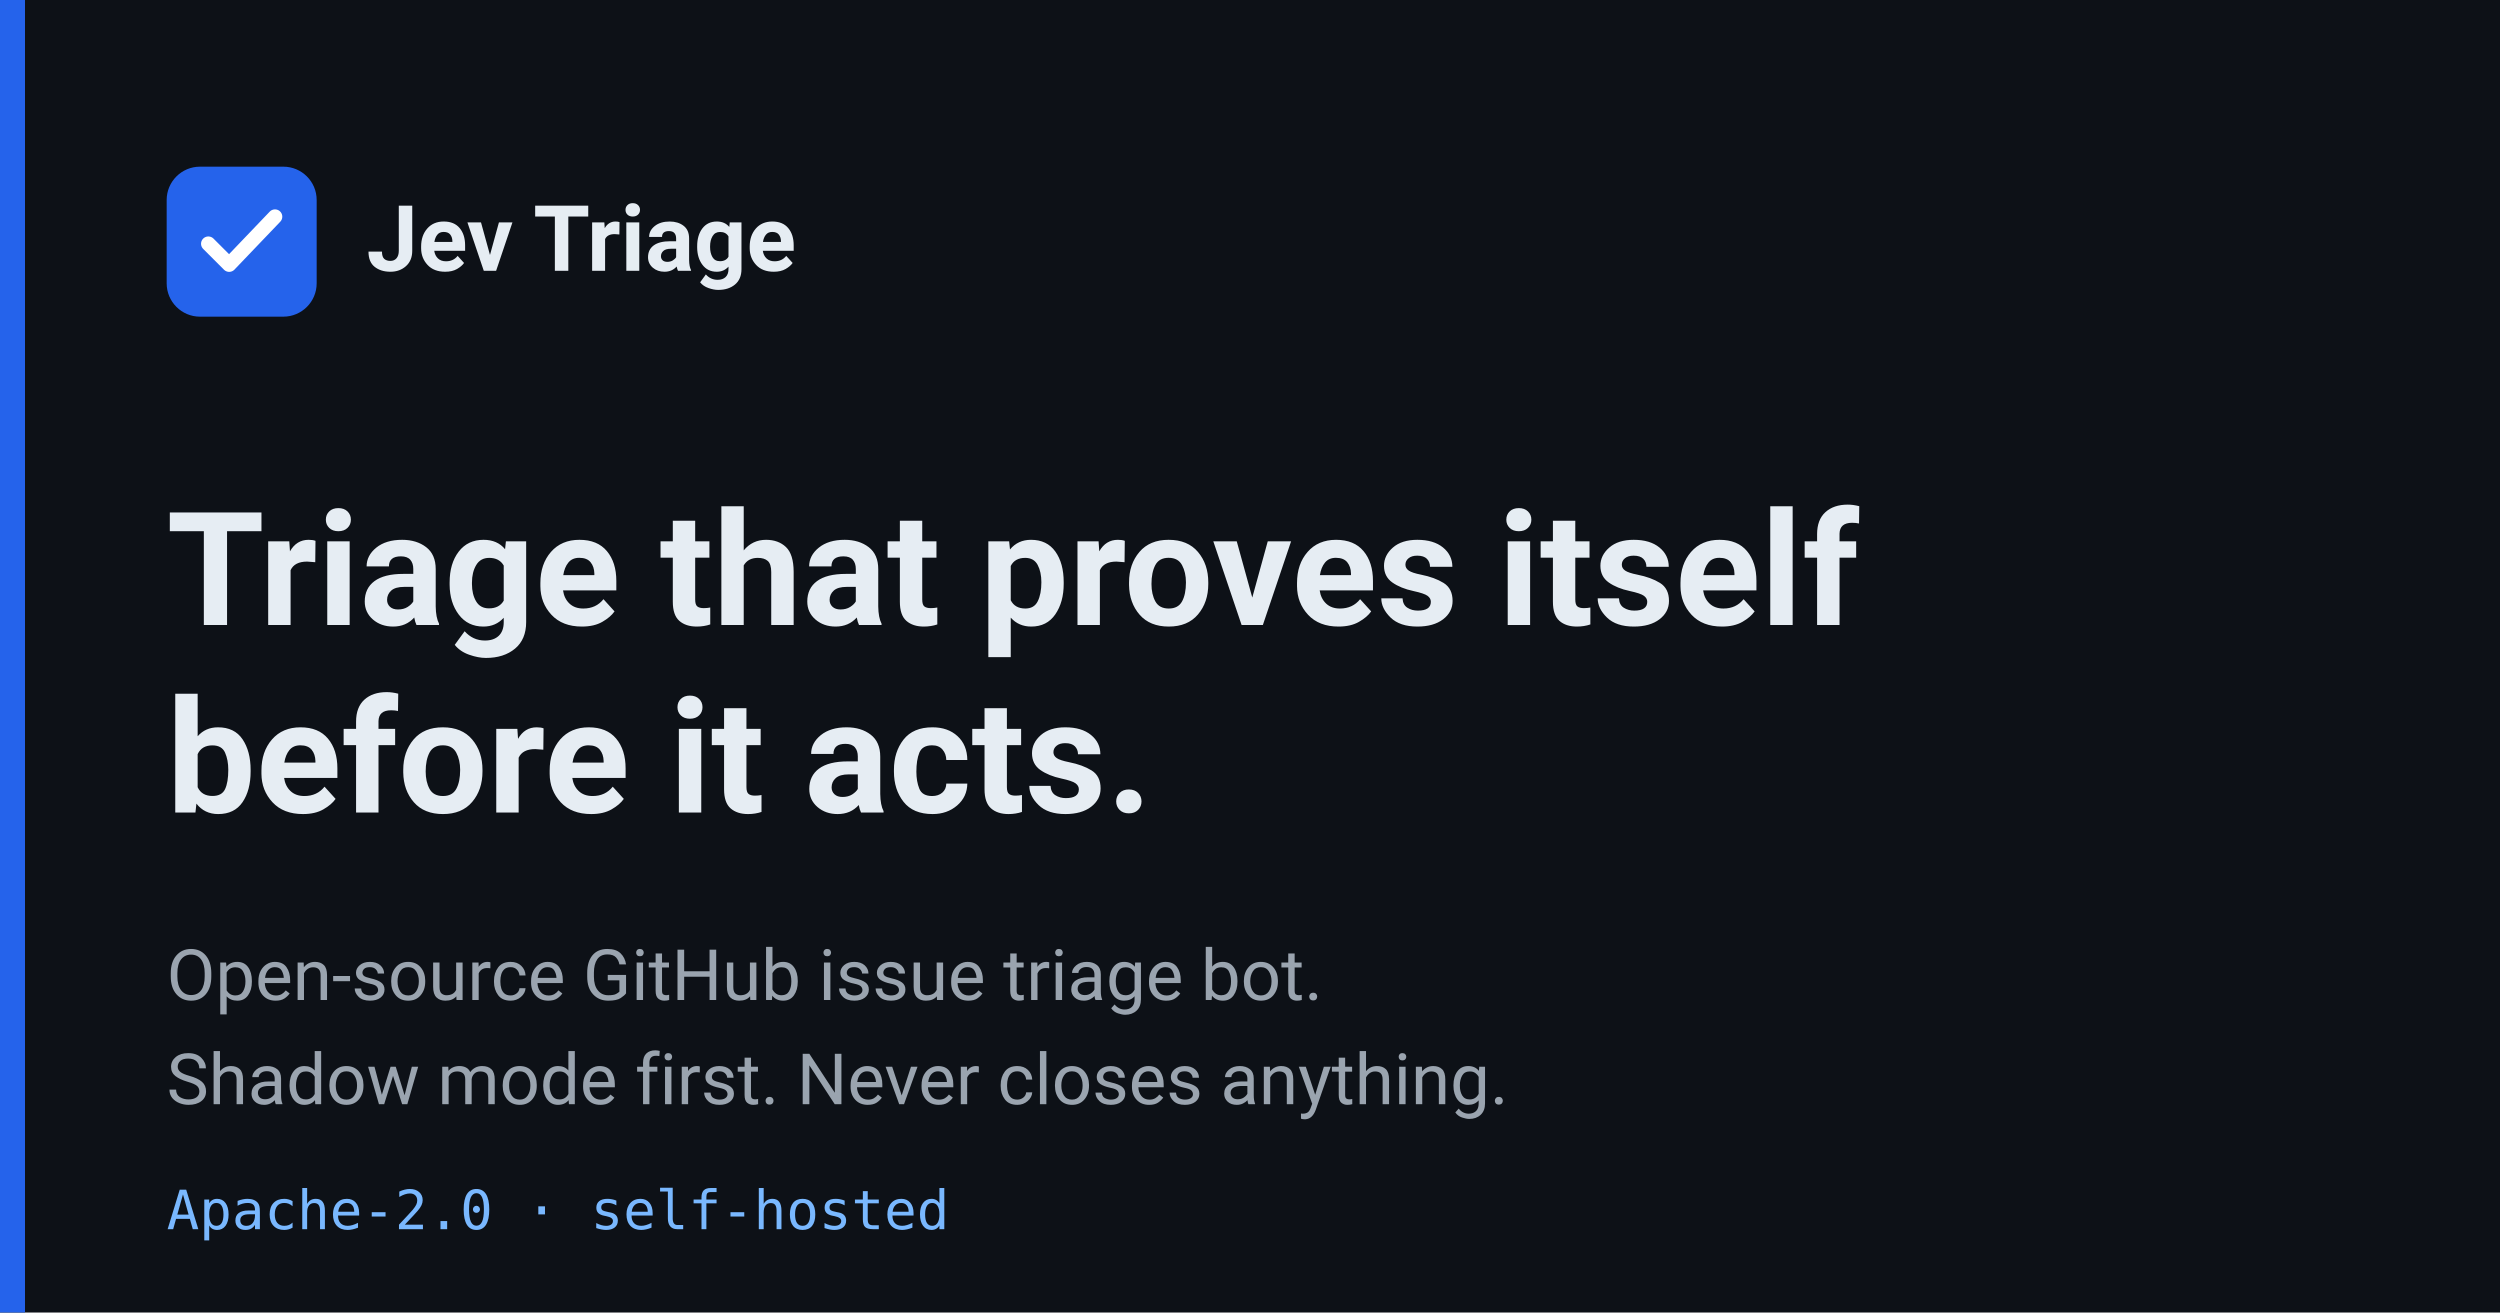
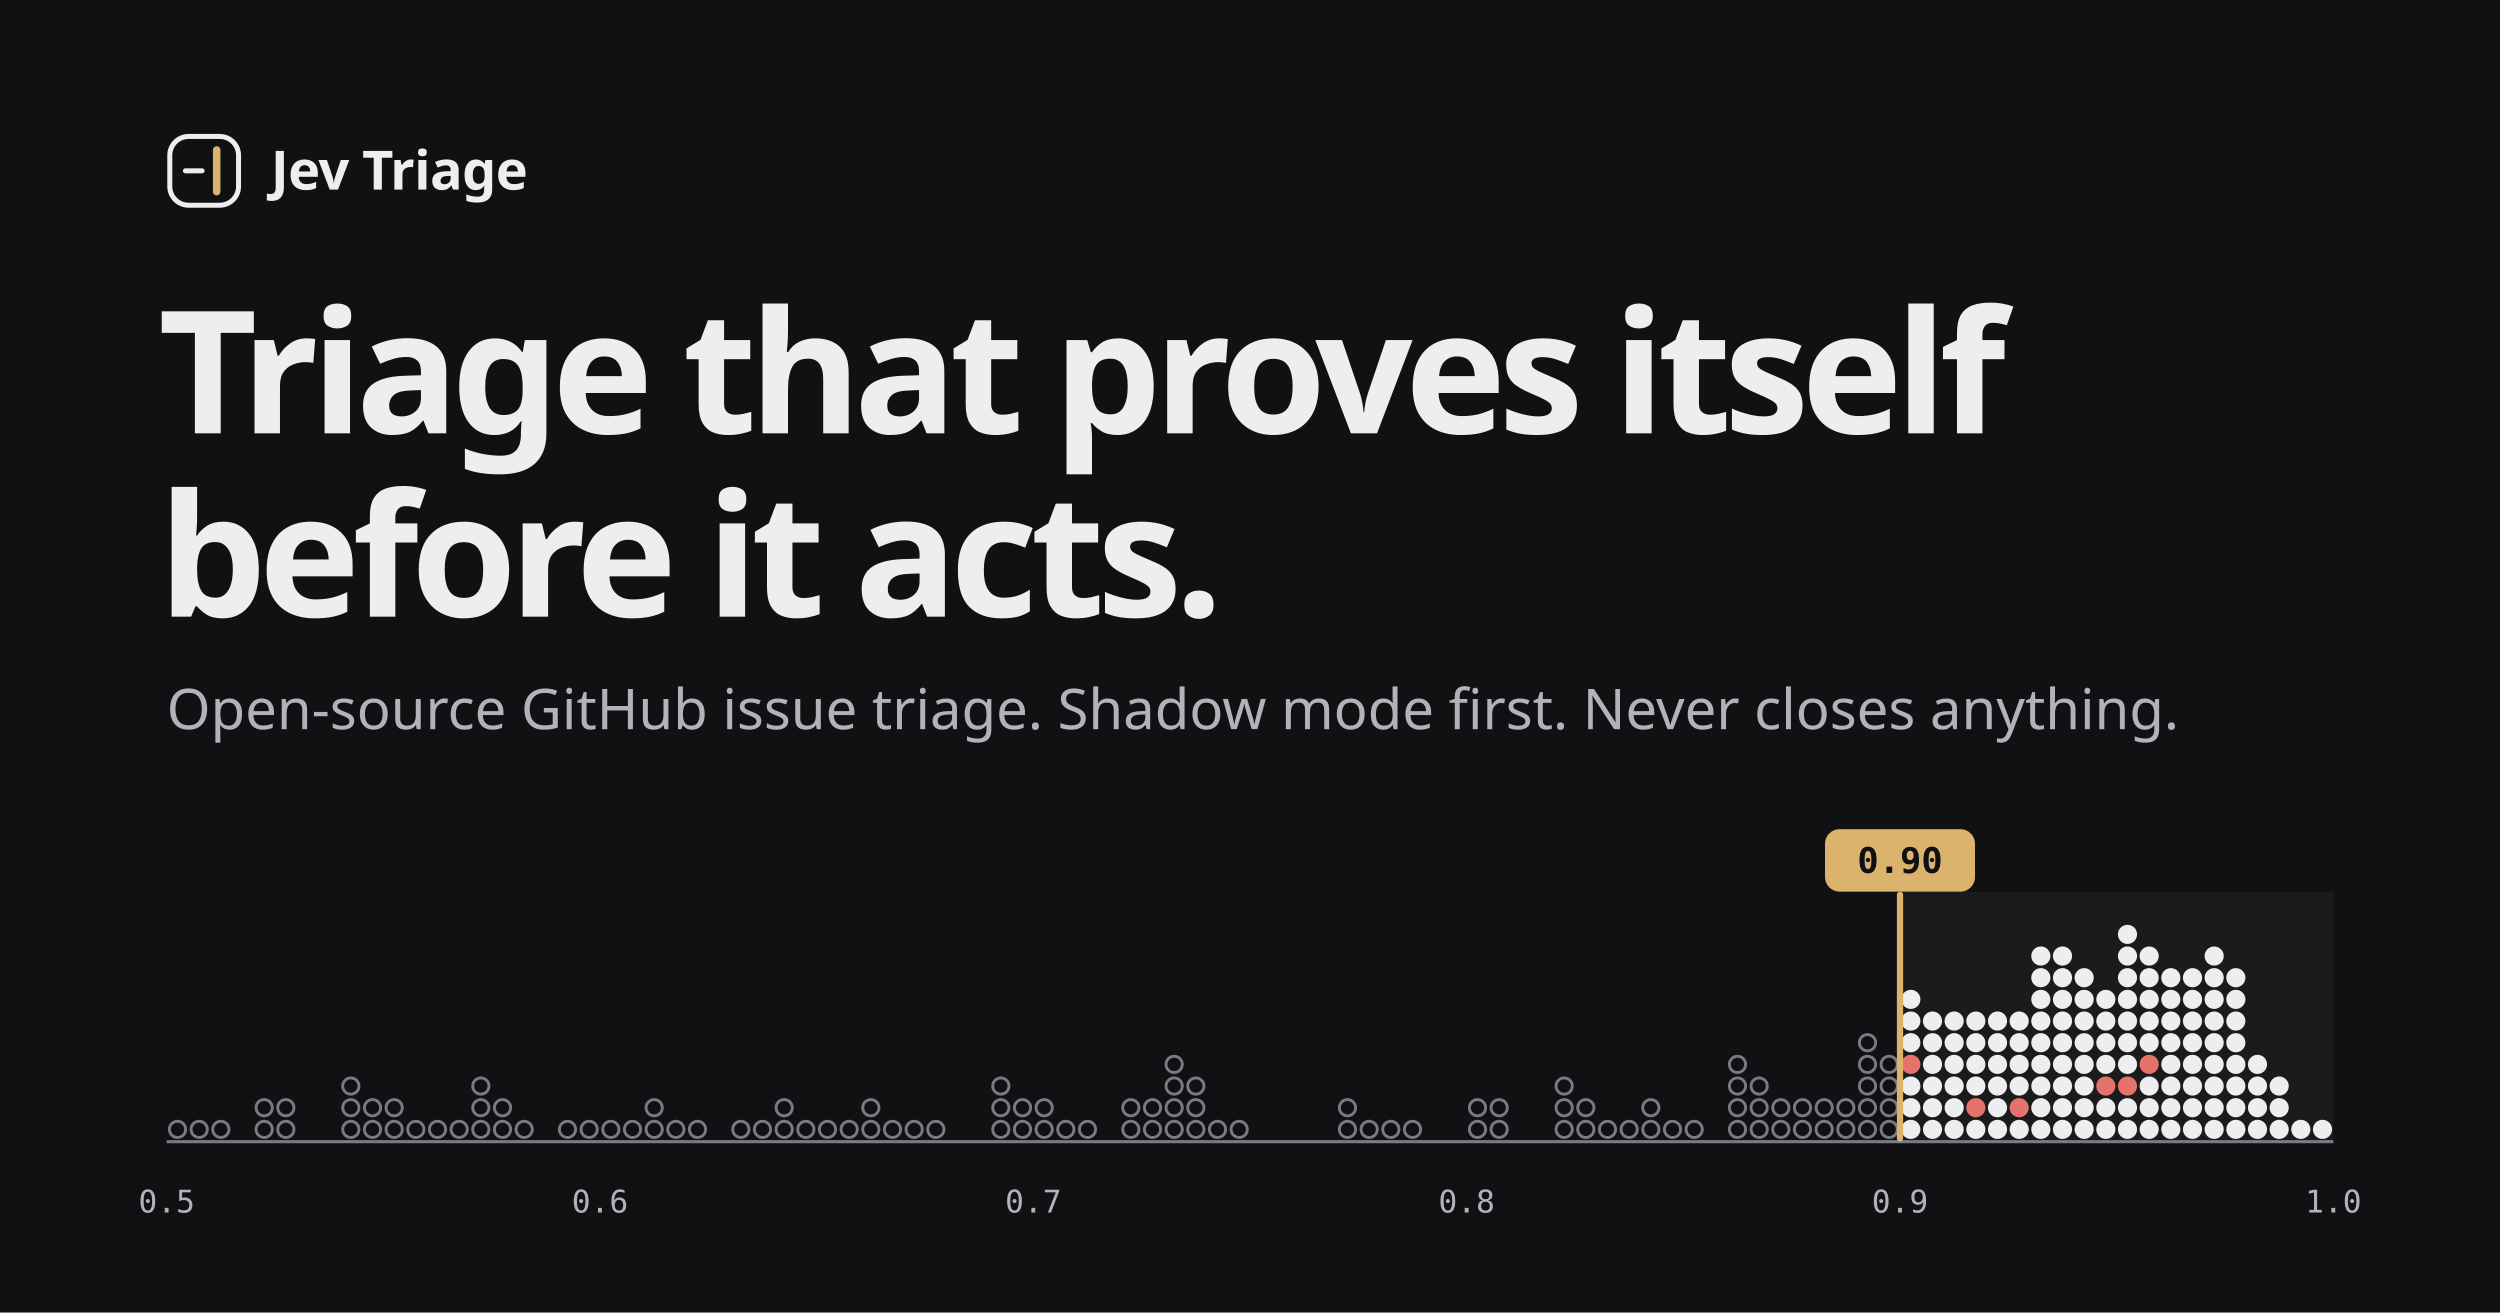
<svg xmlns="http://www.w3.org/2000/svg" width="1200" height="630" viewBox="0 0 1200 630" role="img" aria-labelledby="t">
-   <rect width="1200" height="630" fill="#0d1117" />
-   <rect x="0" y="0" width="12" height="630" fill="#2563eb" />
-   <g transform="translate(80 80)">
-     <rect width="72" height="72" rx="16" fill="#2563eb" />
-     <path d="M20 37l10 10 22-23" fill="none" stroke="#fff" stroke-width="7" stroke-linecap="round" stroke-linejoin="round" />
+   <style>
+     @font-face { font-family: "Geist"; src: url(fonts/geist-100_900-normal.woff2) format("woff2"); font-weight: 100 900; }
+     @font-face { font-family: "Geist Mono"; src: url(fonts/geist-mono-100_900-normal.woff2) format("woff2"); font-weight: 100 900; }
+     text { font-family: "Geist", system-ui, sans-serif; fill: #edeef0; }
+     .h { font-size: 82px; font-weight: 600; letter-spacing: -3.6px; }
+     .s { font-size: 27px; fill: #b0b4ba; }
+     .m { font-family: "Geist Mono", ui-monospace, monospace; font-size: 15px; fill: #b0b4ba; }
+     circle { stroke-width: 1.4; }
+     .q { fill: none; stroke: #777b84; } .a { fill: #edeef0; stroke: #edeef0; } .w { fill: #e5736b; stroke: #e5736b; }
+   </style>
+   <rect width="1200" height="630" fill="#111113" />
+   <rect x="912" y="428" width="208" height="120" fill="#edeef0" opacity=".05" />
+   <g transform="translate(80 64)">
+     <rect x="1.5" y="1.5" width="33" height="33" rx="9" fill="none" stroke="#edeef0" stroke-width="2.4" />
+     <path d="M9 18h8" stroke="#edeef0" stroke-width="2.4" stroke-linecap="round" />
+     <path d="M24 8v20" stroke="#dcb36c" stroke-width="3.6" stroke-linecap="round" />
  </g>
-   <text x="176" y="130" fill="#e6edf3" font-family="system-ui, -apple-system, 'Segoe UI', Roboto, sans-serif" font-size="44" font-weight="700">Jev Triage</text>
-   <text x="80" y="300" fill="#e6edf3" font-family="system-ui, -apple-system, 'Segoe UI', Roboto, sans-serif" font-size="76" font-weight="700">Triage that proves itself</text>
-   <text x="80" y="390" fill="#e6edf3" font-family="system-ui, -apple-system, 'Segoe UI', Roboto, sans-serif" font-size="76" font-weight="700">before it acts.</text>
-   <text x="80" y="480" fill="#9aa4af" font-family="system-ui, -apple-system, 'Segoe UI', Roboto, sans-serif" font-size="34">Open-source GitHub issue triage bot.</text>
-   <text x="80" y="530" fill="#9aa4af" font-family="system-ui, -apple-system, 'Segoe UI', Roboto, sans-serif" font-size="34">Shadow mode first. Never closes anything.</text>
-   <text x="80" y="590" fill="#79b8ff" font-family="ui-monospace, Menlo, Consolas, monospace" font-size="26">Apache-2.0 · self-hosted</text>
+   <text x="130" y="91" style="font-size:26px;font-weight:600;letter-spacing:-.3px">Jev Triage</text>
+   <text x="76" y="208" class="h">Triage that proves itself</text>
+   <text x="76" y="296" class="h">before it acts.</text>
+   <text x="80" y="350" class="s">Open-source GitHub issue triage. Shadow mode first. Never closes anything.</text>
+   <circle class="q" cx="480.4" cy="542.1" r="3.90" />
+   <circle class="a" cx="917.2" cy="542.1" r="3.90" />
+   <circle class="q" cx="418.0" cy="542.1" r="3.90" />
+   <circle class="q" cx="501.2" cy="542.1" r="3.90" />
+   <circle class="q" cx="230.8" cy="542.1" r="3.90" />
+   <circle class="a" cx="979.6" cy="542.1" r="3.90" />
+   <circle class="a" cx="1021.2" cy="542.1" r="3.90" />
+   <circle class="a" cx="927.6" cy="542.1" r="3.90" />
+   <circle class="a" cx="1000.4" cy="542.1" r="3.90" />
+   <circle class="a" cx="1042.0" cy="542.1" r="3.90" />
+   <circle class="a" cx="1052.4" cy="542.1" r="3.90" />
+   <circle class="a" cx="1031.6" cy="542.1" r="3.90" />
+   <circle class="q" cx="854.8" cy="542.1" r="3.90" />
+   <circle class="q" cx="896.4" cy="542.1" r="3.90" />
+   <circle class="q" cx="397.2" cy="542.1" r="3.90" />
+   <circle class="a" cx="990.0" cy="542.1" r="3.90" />
+   <circle class="a" cx="917.2" cy="531.7" r="3.90" />
+   <circle class="a" cx="1021.2" cy="531.7" r="3.90" />
+   <circle class="a" cx="958.8" cy="542.1" r="3.90" />
+   <circle class="a" cx="1083.6" cy="542.1" r="3.90" />
+   <circle class="q" cx="709.2" cy="542.1" r="3.90" />
+   <circle class="a" cx="1010.8" cy="542.1" r="3.90" />
+   <circle class="a" cx="1031.6" cy="531.7" r="3.90" />
+   <circle class="a" cx="1062.8" cy="542.1" r="3.90" />
+   <circle class="a" cx="969.2" cy="542.1" r="3.90" />
+   <circle class="a" cx="1000.4" cy="531.7" r="3.90" />
+   <circle class="q" cx="875.6" cy="542.1" r="3.90" />
+   <circle class="q" cx="667.6" cy="542.1" r="3.90" />
+   <circle class="q" cx="906.8" cy="542.1" r="3.90" />
+   <circle class="q" cx="490.8" cy="542.1" r="3.90" />
+   <circle class="a" cx="927.6" cy="531.7" r="3.90" />
+   <circle class="a" cx="979.6" cy="531.7" r="3.90" />
+   <circle class="q" cx="719.6" cy="542.1" r="3.90" />
+   <circle class="a" cx="938.0" cy="542.1" r="3.90" />
+   <circle class="q" cx="771.6" cy="542.1" r="3.90" />
+   <circle class="a" cx="990.0" cy="531.7" r="3.90" />
+   <circle class="a" cx="1073.2" cy="542.1" r="3.90" />
+   <circle class="q" cx="511.6" cy="542.1" r="3.90" />
+   <circle class="q" cx="126.8" cy="542.1" r="3.90" />
+   <circle class="q" cx="428.4" cy="542.1" r="3.90" />
+   <circle class="a" cx="917.2" cy="521.3" r="3.90" />
+   <circle class="a" cx="958.8" cy="531.7" r="3.90" />
+   <circle class="a" cx="1094.0" cy="542.1" r="3.90" />
+   <circle class="q" cx="210.0" cy="542.1" r="3.90" />
+   <circle class="a" cx="1042.0" cy="531.7" r="3.90" />
+   <circle class="q" cx="189.2" cy="542.1" r="3.90" />
+   <circle class="a" cx="948.4" cy="542.1" r="3.90" />
+   <circle class="a" cx="979.6" cy="521.3" r="3.90" />
+   <circle class="w" cx="1021.2" cy="521.3" r="3.90" />
+   <circle class="q" cx="584.4" cy="542.1" r="3.90" />
+   <circle class="a" cx="1052.4" cy="531.7" r="3.90" />
+   <circle class="a" cx="1083.6" cy="531.7" r="3.90" />
+   <circle class="q" cx="834.0" cy="542.1" r="3.90" />
+   <circle class="q" cx="896.4" cy="531.7" r="3.90" />
+   <circle class="a" cx="938.0" cy="531.7" r="3.90" />
+   <circle class="a" cx="1031.6" cy="521.3" r="3.90" />
+   <circle class="q" cx="293.2" cy="542.1" r="3.90" />
+   <circle class="w" cx="948.4" cy="531.7" r="3.90" />
+   <circle class="q" cx="241.2" cy="542.1" r="3.90" />
+   <circle class="a" cx="1042.0" cy="521.3" r="3.90" />
+   <circle class="q" cx="563.6" cy="542.1" r="3.90" />
+   <circle class="a" cx="1010.8" cy="531.7" r="3.90" />
+   <circle class="a" cx="1062.8" cy="531.7" r="3.90" />
+   <circle class="q" cx="272.4" cy="542.1" r="3.90" />
+   <circle class="q" cx="106.0" cy="542.1" r="3.90" />
+   <circle class="a" cx="1021.2" cy="510.9" r="3.90" />
+   <circle class="a" cx="1052.4" cy="521.3" r="3.90" />
+   <circle class="a" cx="1042.0" cy="510.9" r="3.90" />
+   <circle class="q" cx="813.2" cy="542.1" r="3.90" />
+   <circle class="q" cx="230.8" cy="531.7" r="3.90" />
+   <circle class="a" cx="1000.4" cy="521.3" r="3.90" />
+   <circle class="q" cx="168.4" cy="542.1" r="3.90" />
+   <circle class="a" cx="1052.4" cy="510.9" r="3.90" />
+   <circle class="q" cx="865.2" cy="542.1" r="3.90" />
+   <circle class="q" cx="376.4" cy="542.1" r="3.90" />
+   <circle class="q" cx="678.0" cy="542.1" r="3.90" />
+   <circle class="q" cx="480.4" cy="531.7" r="3.90" />
+   <circle class="q" cx="574.0" cy="542.1" r="3.90" />
+   <circle class="a" cx="1094.0" cy="531.7" r="3.90" />
+   <circle class="q" cx="386.8" cy="542.1" r="3.90" />
+   <circle class="a" cx="927.6" cy="521.3" r="3.90" />
+   <circle class="q" cx="199.6" cy="542.1" r="3.90" />
+   <circle class="q" cx="844.4" cy="542.1" r="3.90" />
+   <circle class="w" cx="1031.6" cy="510.9" r="3.90" />
+   <circle class="w" cx="1010.8" cy="521.3" r="3.90" />
+   <circle class="q" cx="792.4" cy="542.1" r="3.90" />
+   <circle class="q" cx="834.0" cy="531.7" r="3.90" />
+   <circle class="q" cx="85.2" cy="542.1" r="3.90" />
+   <circle class="a" cx="990.0" cy="521.3" r="3.90" />
+   <circle class="a" cx="979.6" cy="510.9" r="3.90" />
+   <circle class="q" cx="886.0" cy="542.1" r="3.90" />
+   <circle class="q" cx="594.8" cy="542.1" r="3.90" />
+   <circle class="a" cx="1021.2" cy="500.5" r="3.90" />
+   <circle class="q" cx="314.0" cy="542.1" r="3.90" />
+   <circle class="a" cx="990.0" cy="510.9" r="3.90" />
+   <circle class="q" cx="490.8" cy="531.7" r="3.90" />
+   <circle class="q" cx="542.8" cy="542.1" r="3.90" />
+   <circle class="a" cx="1031.6" cy="500.5" r="3.90" />
+   <circle class="a" cx="1083.6" cy="521.3" r="3.90" />
+   <circle class="a" cx="1000.4" cy="510.9" r="3.90" />
+   <circle class="a" cx="1021.2" cy="490.1" r="3.90" />
+   <circle class="q" cx="906.8" cy="531.7" r="3.90" />
+   <circle class="w" cx="969.2" cy="531.7" r="3.90" />
+   <circle class="a" cx="958.8" cy="521.3" r="3.90" />
+   <circle class="a" cx="969.2" cy="521.3" r="3.90" />
+   <circle class="q" cx="646.8" cy="542.1" r="3.90" />
+   <circle class="a" cx="938.0" cy="521.3" r="3.90" />
+   <circle class="q" cx="896.4" cy="521.3" r="3.90" />
+   <circle class="a" cx="1031.6" cy="490.1" r="3.90" />
+   <circle class="a" cx="1042.0" cy="500.5" r="3.90" />
+   <circle class="q" cx="137.2" cy="542.1" r="3.90" />
+   <circle class="q" cx="438.8" cy="542.1" r="3.90" />
+   <circle class="q" cx="480.4" cy="521.3" r="3.90" />
+   <circle class="q" cx="355.6" cy="542.1" r="3.90" />
+   <circle class="a" cx="979.6" cy="500.5" r="3.90" />
+   <circle class="q" cx="189.2" cy="531.7" r="3.90" />
+   <circle class="q" cx="750.8" cy="542.1" r="3.90" />
+   <circle class="q" cx="709.2" cy="531.7" r="3.90" />
+   <circle class="a" cx="990.0" cy="500.5" r="3.90" />
+   <circle class="q" cx="334.8" cy="542.1" r="3.90" />
+   <circle class="q" cx="657.2" cy="542.1" r="3.90" />
+   <circle class="a" cx="1052.4" cy="500.5" r="3.90" />
+   <circle class="w" cx="917.2" cy="510.9" r="3.90" />
+   <circle class="q" cx="418.0" cy="531.7" r="3.90" />
+   <circle class="q" cx="178.8" cy="542.1" r="3.90" />
+   <circle class="q" cx="220.4" cy="542.1" r="3.90" />
+   <circle class="q" cx="282.8" cy="542.1" r="3.90" />
+   <circle class="a" cx="948.4" cy="521.3" r="3.90" />
+   <circle class="a" cx="979.6" cy="490.1" r="3.90" />
+   <circle class="q" cx="802.8" cy="542.1" r="3.90" />
+   <circle class="q" cx="646.8" cy="531.7" r="3.90" />
+   <circle class="q" cx="761.2" cy="542.1" r="3.90" />
+   <circle class="a" cx="927.6" cy="510.9" r="3.90" />
+   <circle class="a" cx="1042.0" cy="490.1" r="3.90" />
+   <circle class="a" cx="917.2" cy="500.5" r="3.90" />
+   <circle class="q" cx="553.2" cy="542.1" r="3.90" />
+   <circle class="q" cx="241.2" cy="531.7" r="3.90" />
+   <circle class="a" cx="1073.2" cy="531.7" r="3.90" />
+   <circle class="a" cx="1010.8" cy="510.9" r="3.90" />
+   <circle class="a" cx="1000.4" cy="500.5" r="3.90" />
+   <circle class="a" cx="1021.2" cy="479.7" r="3.90" />
+   <circle class="q" cx="750.8" cy="531.7" r="3.90" />
+   <circle class="a" cx="1094.0" cy="521.3" r="3.90" />
+   <circle class="a" cx="1010.8" cy="500.5" r="3.90" />
+   <circle class="q" cx="906.8" cy="521.3" r="3.90" />
+   <circle class="q" cx="168.4" cy="531.7" r="3.90" />
+   <circle class="a" cx="927.6" cy="500.5" r="3.90" />
+   <circle class="a" cx="958.8" cy="510.9" r="3.90" />
+   <circle class="q" cx="178.8" cy="531.7" r="3.90" />
+   <circle class="a" cx="1062.8" cy="521.3" r="3.90" />
+   <circle class="a" cx="1073.2" cy="521.3" r="3.90" />
+   <circle class="a" cx="917.2" cy="490.1" r="3.90" />
+   <circle class="a" cx="1083.6" cy="510.9" r="3.90" />
+   <circle class="a" cx="1104.4" cy="542.1" r="3.90" />
+   <circle class="a" cx="990.0" cy="490.1" r="3.90" />
+   <circle class="a" cx="1062.8" cy="510.9" r="3.90" />
+   <circle class="q" cx="563.6" cy="531.7" r="3.90" />
+   <circle class="a" cx="1052.4" cy="490.1" r="3.90" />
+   <circle class="a" cx="938.0" cy="510.9" r="3.90" />
+   <circle class="a" cx="1042.0" cy="479.7" r="3.90" />
+   <circle class="a" cx="1052.4" cy="479.7" r="3.90" />
+   <circle class="a" cx="979.6" cy="479.7" r="3.90" />
+   <circle class="a" cx="948.4" cy="510.9" r="3.90" />
+   <circle class="a" cx="990.0" cy="479.7" r="3.90" />
+   <circle class="a" cx="1031.6" cy="479.7" r="3.90" />
+   <circle class="a" cx="969.2" cy="510.9" r="3.90" />
+   <circle class="a" cx="1000.4" cy="490.1" r="3.90" />
+   <circle class="q" cx="719.6" cy="531.7" r="3.90" />
+   <circle class="q" cx="574.0" cy="531.7" r="3.90" />
+   <circle class="a" cx="938.0" cy="500.5" r="3.90" />
+   <circle class="a" cx="948.4" cy="500.5" r="3.90" />
+   <circle class="q" cx="324.4" cy="542.1" r="3.90" />
+   <circle class="q" cx="542.8" cy="531.7" r="3.90" />
+   <circle class="q" cx="563.6" cy="521.3" r="3.90" />
+   <circle class="q" cx="366.0" cy="542.1" r="3.90" />
+   <circle class="a" cx="927.6" cy="490.1" r="3.90" />
+   <circle class="q" cx="875.6" cy="531.7" r="3.90" />
+   <circle class="q" cx="303.6" cy="542.1" r="3.90" />
+   <circle class="q" cx="761.2" cy="531.7" r="3.90" />
+   <circle class="q" cx="230.8" cy="521.3" r="3.90" />
+   <circle class="a" cx="1073.2" cy="510.9" r="3.90" />
+   <circle class="a" cx="1062.8" cy="500.5" r="3.90" />
+   <circle class="q" cx="522.0" cy="542.1" r="3.90" />
+   <circle class="a" cx="1010.8" cy="490.1" r="3.90" />
+   <circle class="q" cx="844.4" cy="531.7" r="3.90" />
+   <circle class="a" cx="1000.4" cy="479.7" r="3.90" />
+   <circle class="q" cx="95.6" cy="542.1" r="3.90" />
+   <circle class="q" cx="251.6" cy="542.1" r="3.90" />
+   <circle class="a" cx="958.8" cy="500.5" r="3.90" />
+   <circle class="a" cx="1073.2" cy="500.5" r="3.90" />
+   <circle class="a" cx="969.2" cy="500.5" r="3.90" />
+   <circle class="a" cx="1062.8" cy="490.1" r="3.90" />
+   <circle class="q" cx="750.8" cy="521.3" r="3.90" />
+   <circle class="a" cx="1021.2" cy="469.3" r="3.90" />
+   <circle class="q" cx="574.0" cy="521.3" r="3.90" />
+   <circle class="q" cx="834.0" cy="521.3" r="3.90" />
+   <circle class="a" cx="938.0" cy="490.1" r="3.90" />
+   <circle class="a" cx="1031.6" cy="469.3" r="3.90" />
+   <circle class="a" cx="1010.8" cy="479.7" r="3.90" />
+   <circle class="q" cx="782.0" cy="542.1" r="3.90" />
+   <circle class="a" cx="1114.8" cy="542.1" r="3.90" />
+   <circle class="q" cx="844.4" cy="521.3" r="3.90" />
+   <circle class="a" cx="1042.0" cy="469.3" r="3.90" />
+   <circle class="q" cx="501.2" cy="531.7" r="3.90" />
+   <circle class="a" cx="1073.2" cy="490.1" r="3.90" />
+   <circle class="a" cx="958.8" cy="490.1" r="3.90" />
+   <circle class="q" cx="563.6" cy="510.9" r="3.90" />
+   <circle class="q" cx="792.4" cy="531.7" r="3.90" />
+   <circle class="a" cx="1062.8" cy="479.7" r="3.90" />
+   <circle class="q" cx="886.0" cy="531.7" r="3.90" />
+   <circle class="a" cx="979.6" cy="469.3" r="3.90" />
+   <circle class="a" cx="1021.2" cy="458.9" r="3.90" />
+   <circle class="q" cx="376.4" cy="531.7" r="3.90" />
+   <circle class="q" cx="854.8" cy="531.7" r="3.90" />
+   <circle class="a" cx="1031.6" cy="458.9" r="3.90" />
+   <circle class="a" cx="969.2" cy="490.1" r="3.90" />
+   <circle class="a" cx="990.0" cy="469.3" r="3.90" />
+   <circle class="q" cx="407.6" cy="542.1" r="3.90" />
+   <circle class="q" cx="896.4" cy="510.9" r="3.90" />
+   <circle class="a" cx="1000.4" cy="469.3" r="3.90" />
+   <circle class="a" cx="979.6" cy="458.9" r="3.90" />
+   <circle class="a" cx="948.4" cy="490.1" r="3.90" />
+   <circle class="a" cx="1073.2" cy="479.7" r="3.90" />
+   <circle class="q" cx="906.8" cy="510.9" r="3.90" />
+   <circle class="q" cx="896.4" cy="500.5" r="3.90" />
+   <circle class="q" cx="834.0" cy="510.9" r="3.90" />
+   <circle class="q" cx="314.0" cy="531.7" r="3.90" />
+   <circle class="a" cx="1062.8" cy="469.3" r="3.90" />
+   <circle class="a" cx="917.2" cy="479.7" r="3.90" />
+   <circle class="a" cx="990.0" cy="458.9" r="3.90" />
+   <circle class="a" cx="1021.2" cy="448.5" r="3.90" />
+   <circle class="q" cx="865.2" cy="531.7" r="3.90" />
+   <circle class="q" cx="553.2" cy="531.7" r="3.90" />
+   <circle class="a" cx="1073.2" cy="469.3" r="3.90" />
+   <circle class="q" cx="126.8" cy="531.7" r="3.90" />
+   <circle class="q" cx="137.2" cy="531.7" r="3.90" />
+   <circle class="q" cx="449.2" cy="542.1" r="3.90" />
+   <circle class="a" cx="1062.8" cy="458.9" r="3.90" />
+   <circle class="q" cx="168.4" cy="521.3" r="3.90" />
+   <circle class="a" cx="1052.4" cy="469.3" r="3.90" />
+   <line x1="80" y1="548" x2="1120" y2="548" stroke="#777b84" stroke-width="1.5" />
+   <rect x="910.5" y="428" width="3" height="120" rx="1.5" fill="#dcb36c" />
+   <rect x="876" y="398" width="72" height="30" rx="7" fill="#dcb36c" />
+   <text x="912" y="419" text-anchor="middle" style="font-family:'Geist Mono',monospace;font-size:17px;font-weight:600;fill:#111113">0.90</text>
+   <text x="80" y="582" text-anchor="middle" class="m">0.5</text>
+   <text x="288" y="582" text-anchor="middle" class="m">0.6</text>
+   <text x="496" y="582" text-anchor="middle" class="m">0.7</text>
+   <text x="704" y="582" text-anchor="middle" class="m">0.8</text>
+   <text x="912" y="582" text-anchor="middle" class="m">0.9</text>
+   <text x="1120" y="582" text-anchor="middle" class="m">1.0</text>
</svg>
